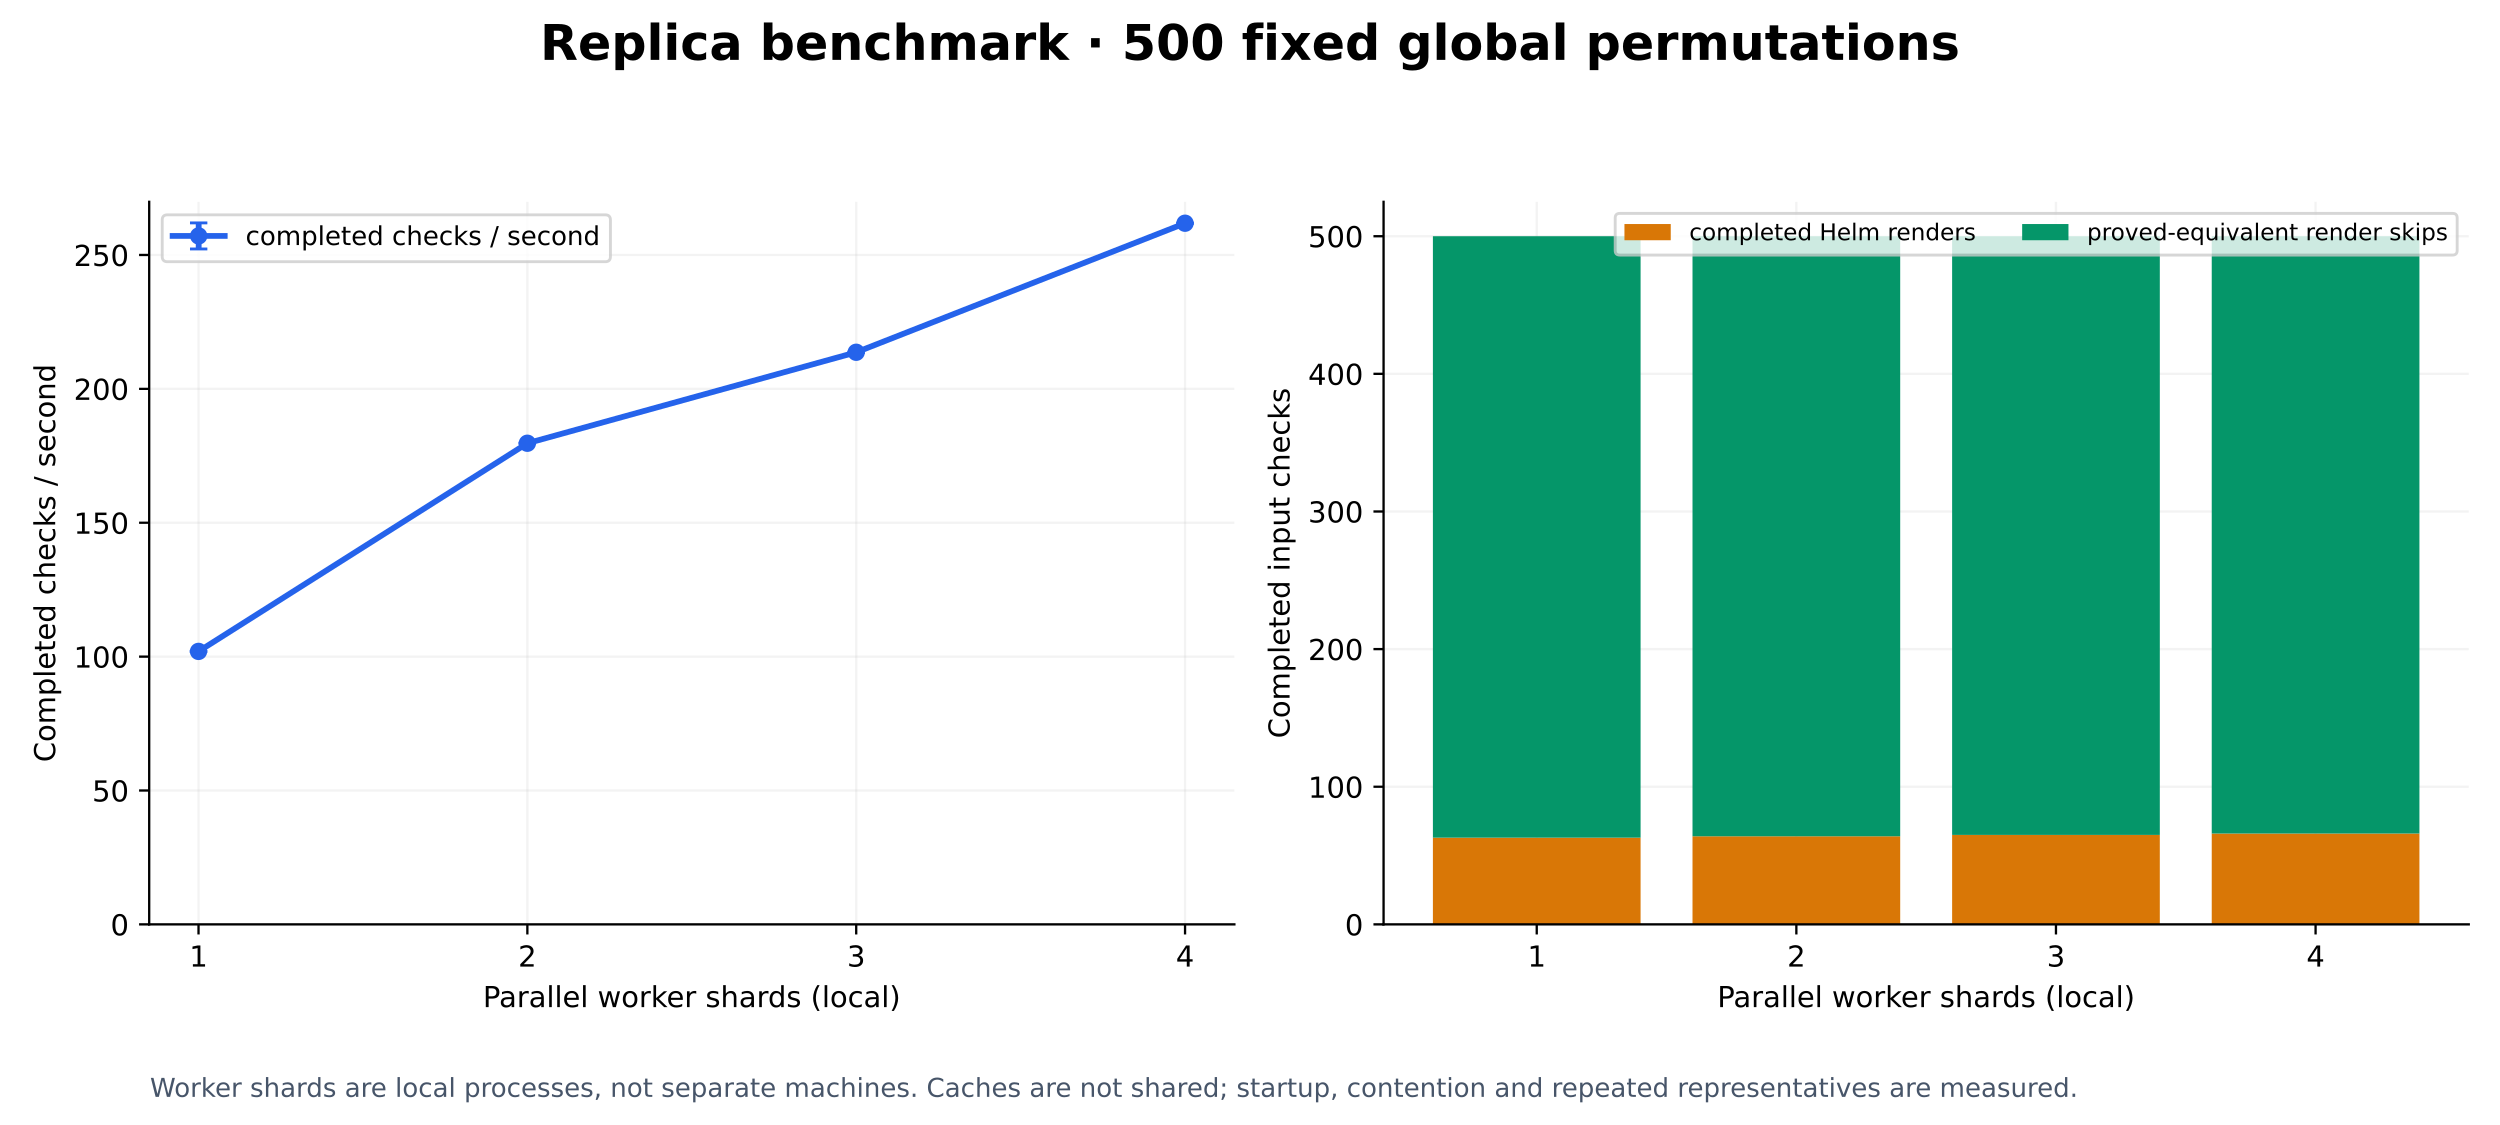
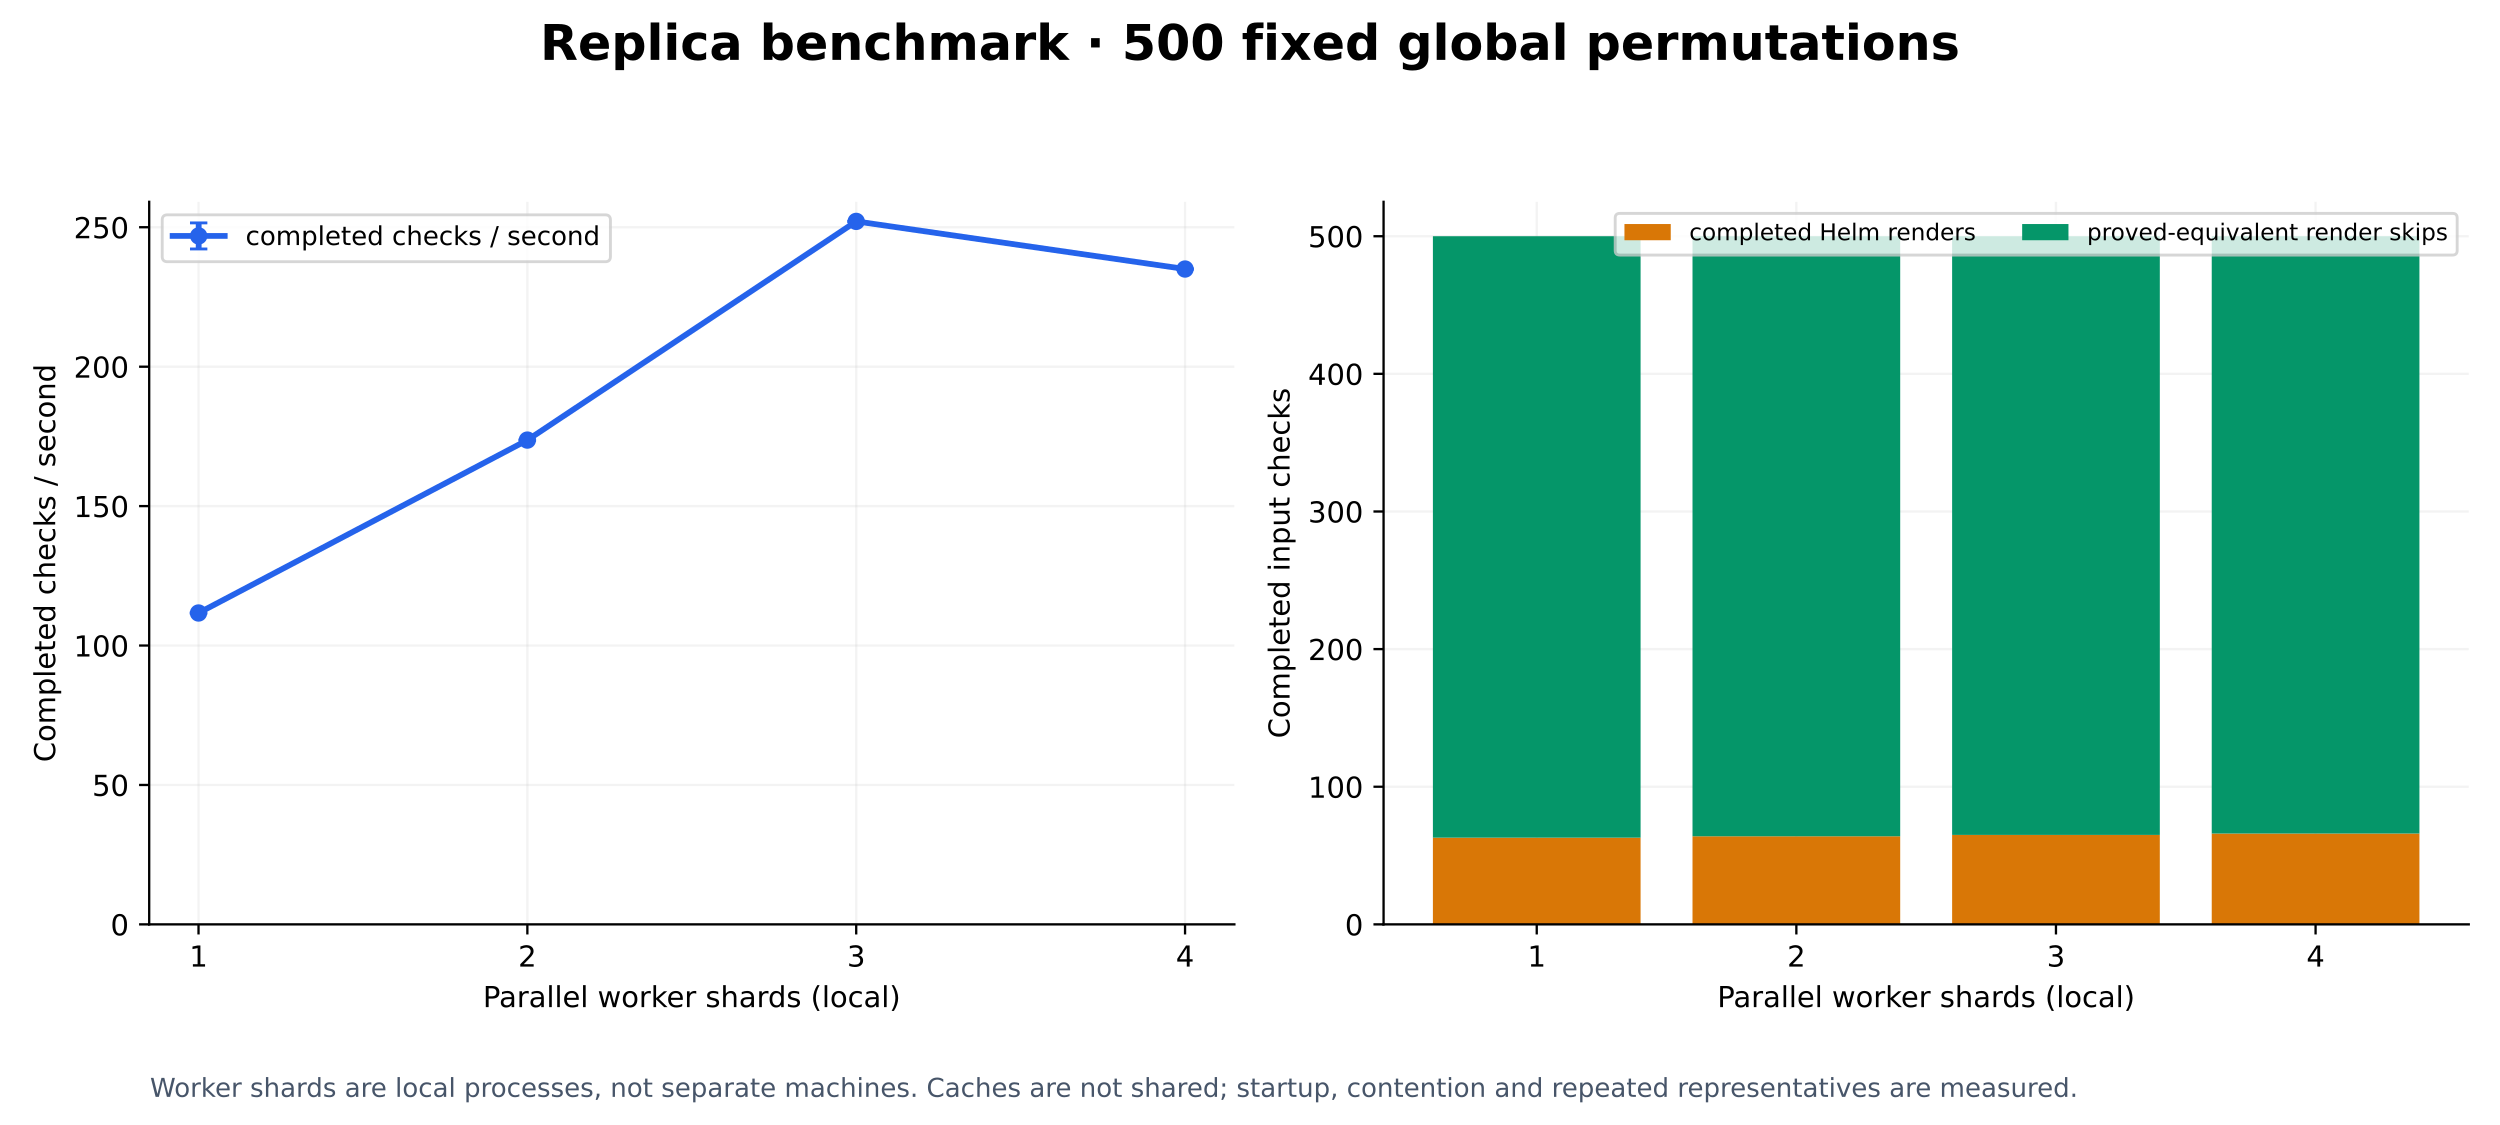
<svg xmlns="http://www.w3.org/2000/svg" xmlns:xlink="http://www.w3.org/1999/xlink" width="864pt" height="388.8pt" viewBox="0 0 864 388.8" version="1.1">
  <defs>
    <style type="text/css">*{stroke-linejoin: round; stroke-linecap: butt}</style>
  </defs>
  <g id="figure_1">
    <g id="patch_1">
      <path d="M 0 388.8  L 864 388.8  L 864 0  L 0 0  z " style="fill: #ffffff" />
    </g>
    <g id="axes_1">
      <g id="patch_2">
        <path d="M 51.562 319.462  L 426.6 319.462  L 426.6 69.748  L 51.562 69.748  z " style="fill: #ffffff" />
      </g>
      <g id="matplotlib.axis_1">
        <g id="xtick_1">
          <g id="line2d_1">
-             <path d="M 68.61 319.462  L 68.61 69.748  " clip-path="url(#pcf219ef6ed)" style="fill: none; stroke: #b0b0b0; stroke-opacity: 0.16; stroke-width: 0.8; stroke-linecap: square" />
+             <path d="M 68.61 319.462  L 68.61 69.748  " clip-path="url(#p89277c7965)" style="fill: none; stroke: #b0b0b0; stroke-opacity: 0.16; stroke-width: 0.8; stroke-linecap: square" />
          </g>
          <g id="line2d_2">
            <defs>
-               <path id="mdfaf9e721f" d="M 0 0  L 0 3.5  " style="stroke: #000000; stroke-width: 0.8" />
+               <path id="mc8e3989f16" d="M 0 0  L 0 3.5  " style="stroke: #000000; stroke-width: 0.8" />
            </defs>
            <g>
-               <use xlink:href="#mdfaf9e721f" x="68.61" y="319.462" style="stroke: #000000; stroke-width: 0.8" />
+               <use xlink:href="#mc8e3989f16" x="68.61" y="319.462" style="stroke: #000000; stroke-width: 0.8" />
            </g>
          </g>
          <g id="text_1">
            <text style="font-size: 10px; font-family: 'DejaVu Sans'; text-anchor: middle" x="68.61" y="334.059" transform="rotate(-0 68.60951 334.0593)">1</text>
          </g>
        </g>
        <g id="xtick_2">
          <g id="line2d_3">
-             <path d="M 182.257 319.462  L 182.257 69.748  " clip-path="url(#pcf219ef6ed)" style="fill: none; stroke: #b0b0b0; stroke-opacity: 0.16; stroke-width: 0.8; stroke-linecap: square" />
+             <path d="M 182.257 319.462  L 182.257 69.748  " clip-path="url(#p89277c7965)" style="fill: none; stroke: #b0b0b0; stroke-opacity: 0.16; stroke-width: 0.8; stroke-linecap: square" />
          </g>
          <g id="line2d_4">
            <g>
-               <use xlink:href="#mdfaf9e721f" x="182.257" y="319.462" style="stroke: #000000; stroke-width: 0.8" />
+               <use xlink:href="#mc8e3989f16" x="182.257" y="319.462" style="stroke: #000000; stroke-width: 0.8" />
            </g>
          </g>
          <g id="text_2">
            <text style="font-size: 10px; font-family: 'DejaVu Sans'; text-anchor: middle" x="182.257" y="334.059" transform="rotate(-0 182.2573 334.0593)">2</text>
          </g>
        </g>
        <g id="xtick_3">
          <g id="line2d_5">
-             <path d="M 295.905 319.462  L 295.905 69.748  " clip-path="url(#pcf219ef6ed)" style="fill: none; stroke: #b0b0b0; stroke-opacity: 0.16; stroke-width: 0.8; stroke-linecap: square" />
+             <path d="M 295.905 319.462  L 295.905 69.748  " clip-path="url(#p89277c7965)" style="fill: none; stroke: #b0b0b0; stroke-opacity: 0.16; stroke-width: 0.8; stroke-linecap: square" />
          </g>
          <g id="line2d_6">
            <g>
-               <use xlink:href="#mdfaf9e721f" x="295.905" y="319.462" style="stroke: #000000; stroke-width: 0.8" />
+               <use xlink:href="#mc8e3989f16" x="295.905" y="319.462" style="stroke: #000000; stroke-width: 0.8" />
            </g>
          </g>
          <g id="text_3">
            <text style="font-size: 10px; font-family: 'DejaVu Sans'; text-anchor: middle" x="295.905" y="334.059" transform="rotate(-0 295.9051 334.0593)">3</text>
          </g>
        </g>
        <g id="xtick_4">
          <g id="line2d_7">
-             <path d="M 409.553 319.462  L 409.553 69.748  " clip-path="url(#pcf219ef6ed)" style="fill: none; stroke: #b0b0b0; stroke-opacity: 0.16; stroke-width: 0.8; stroke-linecap: square" />
+             <path d="M 409.553 319.462  L 409.553 69.748  " clip-path="url(#p89277c7965)" style="fill: none; stroke: #b0b0b0; stroke-opacity: 0.16; stroke-width: 0.8; stroke-linecap: square" />
          </g>
          <g id="line2d_8">
            <g>
-               <use xlink:href="#mdfaf9e721f" x="409.553" y="319.462" style="stroke: #000000; stroke-width: 0.8" />
+               <use xlink:href="#mc8e3989f16" x="409.553" y="319.462" style="stroke: #000000; stroke-width: 0.8" />
            </g>
          </g>
          <g id="text_4">
            <text style="font-size: 10px; font-family: 'DejaVu Sans'; text-anchor: middle" x="409.553" y="334.059" transform="rotate(-0 409.5528 334.0593)">4</text>
          </g>
        </g>
        <g id="text_5">
          <text style="font-size: 10px; font-family: 'DejaVu Sans'; text-anchor: middle" x="239.081" y="348.06" transform="rotate(-0 239.0812 348.0601)">Parallel worker shards (local)</text>
        </g>
      </g>
      <g id="matplotlib.axis_2">
        <g id="ytick_1">
          <g id="line2d_9">
-             <path d="M 51.562 319.462  L 426.6 319.462  " clip-path="url(#pcf219ef6ed)" style="fill: none; stroke: #b0b0b0; stroke-opacity: 0.16; stroke-width: 0.8; stroke-linecap: square" />
+             <path d="M 51.562 319.462  L 426.6 319.462  " clip-path="url(#p89277c7965)" style="fill: none; stroke: #b0b0b0; stroke-opacity: 0.16; stroke-width: 0.8; stroke-linecap: square" />
          </g>
          <g id="line2d_10">
            <defs>
-               <path id="m2dc85dfcb6" d="M 0 0  L -3.5 0  " style="stroke: #000000; stroke-width: 0.8" />
+               <path id="mac059f9dfd" d="M 0 0  L -3.5 0  " style="stroke: #000000; stroke-width: 0.8" />
            </defs>
            <g>
-               <use xlink:href="#m2dc85dfcb6" x="51.562" y="319.462" style="stroke: #000000; stroke-width: 0.8" />
+               <use xlink:href="#mac059f9dfd" x="51.562" y="319.462" style="stroke: #000000; stroke-width: 0.8" />
            </g>
          </g>
          <g id="text_6">
            <text style="font-size: 10px; font-family: 'DejaVu Sans'; text-anchor: end" x="44.562" y="323.26" transform="rotate(-0 44.56234 323.2605)">0</text>
          </g>
        </g>
        <g id="ytick_2">
          <g id="line2d_11">
-             <path d="M 51.562 273.194  L 426.6 273.194  " clip-path="url(#pcf219ef6ed)" style="fill: none; stroke: #b0b0b0; stroke-opacity: 0.16; stroke-width: 0.8; stroke-linecap: square" />
+             <path d="M 51.562 271.277  L 426.6 271.277  " clip-path="url(#p89277c7965)" style="fill: none; stroke: #b0b0b0; stroke-opacity: 0.16; stroke-width: 0.8; stroke-linecap: square" />
          </g>
          <g id="line2d_12">
            <g>
-               <use xlink:href="#m2dc85dfcb6" x="51.562" y="273.194" style="stroke: #000000; stroke-width: 0.8" />
+               <use xlink:href="#mac059f9dfd" x="51.562" y="271.277" style="stroke: #000000; stroke-width: 0.8" />
            </g>
          </g>
          <g id="text_7">
-             <text style="font-size: 10px; font-family: 'DejaVu Sans'; text-anchor: end" x="44.562" y="276.993" transform="rotate(-0 44.56234 276.993)">50</text>
+             <text style="font-size: 10px; font-family: 'DejaVu Sans'; text-anchor: end" x="44.562" y="275.076" transform="rotate(-0 44.56234 275.076)">50</text>
          </g>
        </g>
        <g id="ytick_3">
          <g id="line2d_13">
-             <path d="M 51.562 226.927  L 426.6 226.927  " clip-path="url(#pcf219ef6ed)" style="fill: none; stroke: #b0b0b0; stroke-opacity: 0.16; stroke-width: 0.8; stroke-linecap: square" />
+             <path d="M 51.562 223.093  L 426.6 223.093  " clip-path="url(#p89277c7965)" style="fill: none; stroke: #b0b0b0; stroke-opacity: 0.16; stroke-width: 0.8; stroke-linecap: square" />
          </g>
          <g id="line2d_14">
            <g>
-               <use xlink:href="#m2dc85dfcb6" x="51.562" y="226.927" style="stroke: #000000; stroke-width: 0.8" />
+               <use xlink:href="#mac059f9dfd" x="51.562" y="223.093" style="stroke: #000000; stroke-width: 0.8" />
            </g>
          </g>
          <g id="text_8">
-             <text style="font-size: 10px; font-family: 'DejaVu Sans'; text-anchor: end" x="44.562" y="230.725" transform="rotate(-0 44.56234 230.7254)">100</text>
+             <text style="font-size: 10px; font-family: 'DejaVu Sans'; text-anchor: end" x="44.562" y="226.891" transform="rotate(-0 44.56234 226.8915)">100</text>
          </g>
        </g>
        <g id="ytick_4">
          <g id="line2d_15">
-             <path d="M 51.562 180.659  L 426.6 180.659  " clip-path="url(#pcf219ef6ed)" style="fill: none; stroke: #b0b0b0; stroke-opacity: 0.16; stroke-width: 0.8; stroke-linecap: square" />
+             <path d="M 51.562 174.908  L 426.6 174.908  " clip-path="url(#p89277c7965)" style="fill: none; stroke: #b0b0b0; stroke-opacity: 0.16; stroke-width: 0.8; stroke-linecap: square" />
          </g>
          <g id="line2d_16">
            <g>
-               <use xlink:href="#m2dc85dfcb6" x="51.562" y="180.659" style="stroke: #000000; stroke-width: 0.8" />
+               <use xlink:href="#mac059f9dfd" x="51.562" y="174.908" style="stroke: #000000; stroke-width: 0.8" />
            </g>
          </g>
          <g id="text_9">
-             <text style="font-size: 10px; font-family: 'DejaVu Sans'; text-anchor: end" x="44.562" y="184.458" transform="rotate(-0 44.56234 184.4579)">150</text>
+             <text style="font-size: 10px; font-family: 'DejaVu Sans'; text-anchor: end" x="44.562" y="178.707" transform="rotate(-0 44.56234 178.707)">150</text>
          </g>
        </g>
        <g id="ytick_5">
          <g id="line2d_17">
-             <path d="M 51.562 134.392  L 426.6 134.392  " clip-path="url(#pcf219ef6ed)" style="fill: none; stroke: #b0b0b0; stroke-opacity: 0.16; stroke-width: 0.8; stroke-linecap: square" />
+             <path d="M 51.562 126.724  L 426.6 126.724  " clip-path="url(#p89277c7965)" style="fill: none; stroke: #b0b0b0; stroke-opacity: 0.16; stroke-width: 0.8; stroke-linecap: square" />
          </g>
          <g id="line2d_18">
            <g>
-               <use xlink:href="#m2dc85dfcb6" x="51.562" y="134.392" style="stroke: #000000; stroke-width: 0.8" />
+               <use xlink:href="#mac059f9dfd" x="51.562" y="126.724" style="stroke: #000000; stroke-width: 0.8" />
            </g>
          </g>
          <g id="text_10">
-             <text style="font-size: 10px; font-family: 'DejaVu Sans'; text-anchor: end" x="44.562" y="138.19" transform="rotate(-0 44.56234 138.1904)">200</text>
+             <text style="font-size: 10px; font-family: 'DejaVu Sans'; text-anchor: end" x="44.562" y="130.522" transform="rotate(-0 44.56234 130.5225)">200</text>
          </g>
        </g>
        <g id="ytick_6">
          <g id="line2d_19">
-             <path d="M 51.562 88.124  L 426.6 88.124  " clip-path="url(#pcf219ef6ed)" style="fill: none; stroke: #b0b0b0; stroke-opacity: 0.16; stroke-width: 0.8; stroke-linecap: square" />
+             <path d="M 51.562 78.539  L 426.6 78.539  " clip-path="url(#p89277c7965)" style="fill: none; stroke: #b0b0b0; stroke-opacity: 0.16; stroke-width: 0.8; stroke-linecap: square" />
          </g>
          <g id="line2d_20">
            <g>
-               <use xlink:href="#m2dc85dfcb6" x="51.562" y="88.124" style="stroke: #000000; stroke-width: 0.8" />
+               <use xlink:href="#mac059f9dfd" x="51.562" y="78.539" style="stroke: #000000; stroke-width: 0.8" />
            </g>
          </g>
          <g id="text_11">
-             <text style="font-size: 10px; font-family: 'DejaVu Sans'; text-anchor: end" x="44.562" y="91.923" transform="rotate(-0 44.56234 91.92286)">250</text>
+             <text style="font-size: 10px; font-family: 'DejaVu Sans'; text-anchor: end" x="44.562" y="82.338" transform="rotate(-0 44.56234 82.33795)">250</text>
          </g>
        </g>
        <g id="text_12">
          <text style="font-size: 10px; font-family: 'DejaVu Sans'; text-anchor: middle" x="19.073" y="194.605" transform="rotate(-90 19.0725 194.6048)">Completed checks / second</text>
        </g>
      </g>
      <g id="LineCollection_1">
-         <path d="M 68.61 225.126  L 68.61 225.126  " clip-path="url(#pcf219ef6ed)" style="fill: none; stroke: #2563eb; stroke-width: 2" />
-         <path d="M 182.257 153.186  L 182.257 153.186  " clip-path="url(#pcf219ef6ed)" style="fill: none; stroke: #2563eb; stroke-width: 2" />
-         <path d="M 295.905 121.747  L 295.905 121.747  " clip-path="url(#pcf219ef6ed)" style="fill: none; stroke: #2563eb; stroke-width: 2" />
-         <path d="M 409.553 77.147  L 409.553 77.147  " clip-path="url(#pcf219ef6ed)" style="fill: none; stroke: #2563eb; stroke-width: 2" />
+         <path d="M 68.61 211.852  L 68.61 211.852  " clip-path="url(#p89277c7965)" style="fill: none; stroke: #2563eb; stroke-width: 2" />
+         <path d="M 182.257 152.095  L 182.257 152.095  " clip-path="url(#p89277c7965)" style="fill: none; stroke: #2563eb; stroke-width: 2" />
+         <path d="M 295.905 76.515  L 295.905 76.515  " clip-path="url(#p89277c7965)" style="fill: none; stroke: #2563eb; stroke-width: 2" />
+         <path d="M 409.553 92.977  L 409.553 92.977  " clip-path="url(#p89277c7965)" style="fill: none; stroke: #2563eb; stroke-width: 2" />
      </g>
      <g id="line2d_21">
        <defs>
-           <path id="ma36213d1c2" d="M 3 0  L -3 -0  " style="stroke: #2563eb" />
+           <path id="m7c8944f864" d="M 3 0  L -3 -0  " style="stroke: #2563eb" />
        </defs>
-         <g clip-path="url(#pcf219ef6ed)">
-           <use xlink:href="#ma36213d1c2" x="68.61" y="225.126" style="fill: #2563eb; stroke: #2563eb" />
-           <use xlink:href="#ma36213d1c2" x="182.257" y="153.186" style="fill: #2563eb; stroke: #2563eb" />
-           <use xlink:href="#ma36213d1c2" x="295.905" y="121.747" style="fill: #2563eb; stroke: #2563eb" />
-           <use xlink:href="#ma36213d1c2" x="409.553" y="77.147" style="fill: #2563eb; stroke: #2563eb" />
+         <g clip-path="url(#p89277c7965)">
+           <use xlink:href="#m7c8944f864" x="68.61" y="211.852" style="fill: #2563eb; stroke: #2563eb" />
+           <use xlink:href="#m7c8944f864" x="182.257" y="152.095" style="fill: #2563eb; stroke: #2563eb" />
+           <use xlink:href="#m7c8944f864" x="295.905" y="76.515" style="fill: #2563eb; stroke: #2563eb" />
+           <use xlink:href="#m7c8944f864" x="409.553" y="92.977" style="fill: #2563eb; stroke: #2563eb" />
        </g>
      </g>
      <g id="line2d_22">
-         <g clip-path="url(#pcf219ef6ed)">
-           <use xlink:href="#ma36213d1c2" x="68.61" y="225.126" style="fill: #2563eb; stroke: #2563eb" />
-           <use xlink:href="#ma36213d1c2" x="182.257" y="153.186" style="fill: #2563eb; stroke: #2563eb" />
-           <use xlink:href="#ma36213d1c2" x="295.905" y="121.747" style="fill: #2563eb; stroke: #2563eb" />
-           <use xlink:href="#ma36213d1c2" x="409.553" y="77.147" style="fill: #2563eb; stroke: #2563eb" />
+         <g clip-path="url(#p89277c7965)">
+           <use xlink:href="#m7c8944f864" x="68.61" y="211.852" style="fill: #2563eb; stroke: #2563eb" />
+           <use xlink:href="#m7c8944f864" x="182.257" y="152.095" style="fill: #2563eb; stroke: #2563eb" />
+           <use xlink:href="#m7c8944f864" x="295.905" y="76.515" style="fill: #2563eb; stroke: #2563eb" />
+           <use xlink:href="#m7c8944f864" x="409.553" y="92.977" style="fill: #2563eb; stroke: #2563eb" />
        </g>
      </g>
      <g id="line2d_23">
-         <path d="M 68.61 225.126  L 182.257 153.186  L 295.905 121.747  L 409.553 77.147  " clip-path="url(#pcf219ef6ed)" style="fill: none; stroke: #2563eb; stroke-width: 2; stroke-linecap: square" />
+         <path d="M 68.61 211.852  L 182.257 152.095  L 295.905 76.515  L 409.553 92.977  " clip-path="url(#p89277c7965)" style="fill: none; stroke: #2563eb; stroke-width: 2; stroke-linecap: square" />
        <defs>
-           <path id="mf3112a6d9e" d="M 0 2.5  C 0.663 2.5 1.299 2.237 1.768 1.768  C 2.237 1.299 2.5 0.663 2.5 0  C 2.5 -0.663 2.237 -1.299 1.768 -1.768  C 1.299 -2.237 0.663 -2.5 0 -2.5  C -0.663 -2.5 -1.299 -2.237 -1.768 -1.768  C -2.237 -1.299 -2.5 -0.663 -2.5 0  C -2.5 0.663 -2.237 1.299 -1.768 1.768  C -1.299 2.237 -0.663 2.5 0 2.5  z " style="stroke: #2563eb" />
+           <path id="mc1b544f3dd" d="M 0 2.5  C 0.663 2.5 1.299 2.237 1.768 1.768  C 2.237 1.299 2.5 0.663 2.5 0  C 2.5 -0.663 2.237 -1.299 1.768 -1.768  C 1.299 -2.237 0.663 -2.5 0 -2.5  C -0.663 -2.5 -1.299 -2.237 -1.768 -1.768  C -2.237 -1.299 -2.5 -0.663 -2.5 0  C -2.5 0.663 -2.237 1.299 -1.768 1.768  C -1.299 2.237 -0.663 2.5 0 2.5  z " style="stroke: #2563eb" />
        </defs>
-         <g clip-path="url(#pcf219ef6ed)">
-           <use xlink:href="#mf3112a6d9e" x="68.61" y="225.126" style="fill: #2563eb; stroke: #2563eb" />
-           <use xlink:href="#mf3112a6d9e" x="182.257" y="153.186" style="fill: #2563eb; stroke: #2563eb" />
-           <use xlink:href="#mf3112a6d9e" x="295.905" y="121.747" style="fill: #2563eb; stroke: #2563eb" />
-           <use xlink:href="#mf3112a6d9e" x="409.553" y="77.147" style="fill: #2563eb; stroke: #2563eb" />
+         <g clip-path="url(#p89277c7965)">
+           <use xlink:href="#mc1b544f3dd" x="68.61" y="211.852" style="fill: #2563eb; stroke: #2563eb" />
+           <use xlink:href="#mc1b544f3dd" x="182.257" y="152.095" style="fill: #2563eb; stroke: #2563eb" />
+           <use xlink:href="#mc1b544f3dd" x="295.905" y="76.515" style="fill: #2563eb; stroke: #2563eb" />
+           <use xlink:href="#mc1b544f3dd" x="409.553" y="92.977" style="fill: #2563eb; stroke: #2563eb" />
        </g>
      </g>
      <g id="patch_3">
        <path d="M 51.562 319.462  L 51.562 69.748  " style="fill: none; stroke: #000000; stroke-width: 0.8; stroke-linejoin: miter; stroke-linecap: square" />
      </g>
      <g id="patch_4">
        <path d="M 51.562 319.462  L 426.6 319.462  " style="fill: none; stroke: #000000; stroke-width: 0.8; stroke-linejoin: miter; stroke-linecap: square" />
      </g>
      <g id="legend_1">
        <g id="patch_5">
          <path d="M 57.862 90.449  L 209.166 90.449  Q 210.966 90.449 210.966 88.649  L 210.966 76.048  Q 210.966 74.248 209.166 74.248  L 57.862 74.248  Q 56.062 74.248 56.062 76.048  L 56.062 88.649  Q 56.062 90.449 57.862 90.449  z " style="fill: #ffffff; opacity: 0.8; stroke: #cccccc; stroke-linejoin: miter" />
        </g>
        <g id="LineCollection_2">
          <path d="M 68.662 86.037  L 68.662 77.037  " style="fill: none; stroke: #2563eb; stroke-width: 2" />
        </g>
        <g id="line2d_24">
          <g>
-             <use xlink:href="#ma36213d1c2" x="68.662" y="86.037" style="fill: #2563eb; stroke: #2563eb" />
+             <use xlink:href="#m7c8944f864" x="68.662" y="86.037" style="fill: #2563eb; stroke: #2563eb" />
          </g>
        </g>
        <g id="line2d_25">
          <g>
-             <use xlink:href="#ma36213d1c2" x="68.662" y="77.037" style="fill: #2563eb; stroke: #2563eb" />
+             <use xlink:href="#m7c8944f864" x="68.662" y="77.037" style="fill: #2563eb; stroke: #2563eb" />
          </g>
        </g>
        <g id="line2d_26">
          <path d="M 59.662 81.537  L 77.662 81.537  " style="fill: none; stroke: #2563eb; stroke-width: 2; stroke-linecap: square" />
        </g>
        <g id="line2d_27">
          <g>
-             <use xlink:href="#mf3112a6d9e" x="68.662" y="81.537" style="fill: #2563eb; stroke: #2563eb" />
+             <use xlink:href="#mc1b544f3dd" x="68.662" y="81.537" style="fill: #2563eb; stroke: #2563eb" />
          </g>
        </g>
        <g id="text_13">
          <text style="font-size: 9px; font-family: 'DejaVu Sans'; text-anchor: start" x="84.862" y="84.687" transform="rotate(-0 84.86234 84.68658)">completed checks / second</text>
        </g>
      </g>
    </g>
    <g id="axes_2">
      <g id="patch_6">
        <path d="M 478.162 319.462  L 853.2 319.462  L 853.2 69.748  L 478.162 69.748  z " style="fill: #ffffff" />
      </g>
      <g id="matplotlib.axis_3">
        <g id="xtick_5">
          <g id="line2d_28">
-             <path d="M 531.098 319.462  L 531.098 69.748  " clip-path="url(#pd2fa7b4457)" style="fill: none; stroke: #b0b0b0; stroke-opacity: 0.16; stroke-width: 0.8; stroke-linecap: square" />
+             <path d="M 531.098 319.462  L 531.098 69.748  " clip-path="url(#p1c073bd5bc)" style="fill: none; stroke: #b0b0b0; stroke-opacity: 0.16; stroke-width: 0.8; stroke-linecap: square" />
          </g>
          <g id="line2d_29">
            <g>
-               <use xlink:href="#mdfaf9e721f" x="531.098" y="319.462" style="stroke: #000000; stroke-width: 0.8" />
+               <use xlink:href="#mc8e3989f16" x="531.098" y="319.462" style="stroke: #000000; stroke-width: 0.8" />
            </g>
          </g>
          <g id="text_14">
            <text style="font-size: 10px; font-family: 'DejaVu Sans'; text-anchor: middle" x="531.098" y="334.059" transform="rotate(-0 531.0983 334.0593)">1</text>
          </g>
        </g>
        <g id="xtick_6">
          <g id="line2d_30">
-             <path d="M 620.82 319.462  L 620.82 69.748  " clip-path="url(#pd2fa7b4457)" style="fill: none; stroke: #b0b0b0; stroke-opacity: 0.16; stroke-width: 0.8; stroke-linecap: square" />
+             <path d="M 620.82 319.462  L 620.82 69.748  " clip-path="url(#p1c073bd5bc)" style="fill: none; stroke: #b0b0b0; stroke-opacity: 0.16; stroke-width: 0.8; stroke-linecap: square" />
          </g>
          <g id="line2d_31">
            <g>
-               <use xlink:href="#mdfaf9e721f" x="620.82" y="319.462" style="stroke: #000000; stroke-width: 0.8" />
+               <use xlink:href="#mc8e3989f16" x="620.82" y="319.462" style="stroke: #000000; stroke-width: 0.8" />
            </g>
          </g>
          <g id="text_15">
            <text style="font-size: 10px; font-family: 'DejaVu Sans'; text-anchor: middle" x="620.82" y="334.059" transform="rotate(-0 620.8202 334.0593)">2</text>
          </g>
        </g>
        <g id="xtick_7">
          <g id="line2d_32">
-             <path d="M 710.542 319.462  L 710.542 69.748  " clip-path="url(#pd2fa7b4457)" style="fill: none; stroke: #b0b0b0; stroke-opacity: 0.16; stroke-width: 0.8; stroke-linecap: square" />
+             <path d="M 710.542 319.462  L 710.542 69.748  " clip-path="url(#p1c073bd5bc)" style="fill: none; stroke: #b0b0b0; stroke-opacity: 0.16; stroke-width: 0.8; stroke-linecap: square" />
          </g>
          <g id="line2d_33">
            <g>
-               <use xlink:href="#mdfaf9e721f" x="710.542" y="319.462" style="stroke: #000000; stroke-width: 0.8" />
+               <use xlink:href="#mc8e3989f16" x="710.542" y="319.462" style="stroke: #000000; stroke-width: 0.8" />
            </g>
          </g>
          <g id="text_16">
            <text style="font-size: 10px; font-family: 'DejaVu Sans'; text-anchor: middle" x="710.542" y="334.059" transform="rotate(-0 710.5421 334.0593)">3</text>
          </g>
        </g>
        <g id="xtick_8">
          <g id="line2d_34">
-             <path d="M 800.264 319.462  L 800.264 69.748  " clip-path="url(#pd2fa7b4457)" style="fill: none; stroke: #b0b0b0; stroke-opacity: 0.16; stroke-width: 0.8; stroke-linecap: square" />
+             <path d="M 800.264 319.462  L 800.264 69.748  " clip-path="url(#p1c073bd5bc)" style="fill: none; stroke: #b0b0b0; stroke-opacity: 0.16; stroke-width: 0.8; stroke-linecap: square" />
          </g>
          <g id="line2d_35">
            <g>
-               <use xlink:href="#mdfaf9e721f" x="800.264" y="319.462" style="stroke: #000000; stroke-width: 0.8" />
+               <use xlink:href="#mc8e3989f16" x="800.264" y="319.462" style="stroke: #000000; stroke-width: 0.8" />
            </g>
          </g>
          <g id="text_17">
            <text style="font-size: 10px; font-family: 'DejaVu Sans'; text-anchor: middle" x="800.264" y="334.059" transform="rotate(-0 800.2641 334.0593)">4</text>
          </g>
        </g>
        <g id="text_18">
          <text style="font-size: 10px; font-family: 'DejaVu Sans'; text-anchor: middle" x="665.681" y="348.06" transform="rotate(-0 665.6812 348.0601)">Parallel worker shards (local)</text>
        </g>
      </g>
      <g id="matplotlib.axis_4">
        <g id="ytick_7">
          <g id="line2d_36">
-             <path d="M 478.162 319.462  L 853.2 319.462  " clip-path="url(#pd2fa7b4457)" style="fill: none; stroke: #b0b0b0; stroke-opacity: 0.16; stroke-width: 0.8; stroke-linecap: square" />
+             <path d="M 478.162 319.462  L 853.2 319.462  " clip-path="url(#p1c073bd5bc)" style="fill: none; stroke: #b0b0b0; stroke-opacity: 0.16; stroke-width: 0.8; stroke-linecap: square" />
          </g>
          <g id="line2d_37">
            <g>
-               <use xlink:href="#m2dc85dfcb6" x="478.162" y="319.462" style="stroke: #000000; stroke-width: 0.8" />
+               <use xlink:href="#mac059f9dfd" x="478.162" y="319.462" style="stroke: #000000; stroke-width: 0.8" />
            </g>
          </g>
          <g id="text_19">
            <text style="font-size: 10px; font-family: 'DejaVu Sans'; text-anchor: end" x="471.162" y="323.26" transform="rotate(-0 471.1623 323.2605)">0</text>
          </g>
        </g>
        <g id="ytick_8">
          <g id="line2d_38">
-             <path d="M 478.162 271.897  L 853.2 271.897  " clip-path="url(#pd2fa7b4457)" style="fill: none; stroke: #b0b0b0; stroke-opacity: 0.16; stroke-width: 0.8; stroke-linecap: square" />
+             <path d="M 478.162 271.897  L 853.2 271.897  " clip-path="url(#p1c073bd5bc)" style="fill: none; stroke: #b0b0b0; stroke-opacity: 0.16; stroke-width: 0.8; stroke-linecap: square" />
          </g>
          <g id="line2d_39">
            <g>
-               <use xlink:href="#m2dc85dfcb6" x="478.162" y="271.897" style="stroke: #000000; stroke-width: 0.8" />
+               <use xlink:href="#mac059f9dfd" x="478.162" y="271.897" style="stroke: #000000; stroke-width: 0.8" />
            </g>
          </g>
          <g id="text_20">
            <text style="font-size: 10px; font-family: 'DejaVu Sans'; text-anchor: end" x="471.162" y="275.696" transform="rotate(-0 471.1623 275.696)">100</text>
          </g>
        </g>
        <g id="ytick_9">
          <g id="line2d_40">
-             <path d="M 478.162 224.333  L 853.2 224.333  " clip-path="url(#pd2fa7b4457)" style="fill: none; stroke: #b0b0b0; stroke-opacity: 0.16; stroke-width: 0.8; stroke-linecap: square" />
+             <path d="M 478.162 224.333  L 853.2 224.333  " clip-path="url(#p1c073bd5bc)" style="fill: none; stroke: #b0b0b0; stroke-opacity: 0.16; stroke-width: 0.8; stroke-linecap: square" />
          </g>
          <g id="line2d_41">
            <g>
-               <use xlink:href="#m2dc85dfcb6" x="478.162" y="224.333" style="stroke: #000000; stroke-width: 0.8" />
+               <use xlink:href="#mac059f9dfd" x="478.162" y="224.333" style="stroke: #000000; stroke-width: 0.8" />
            </g>
          </g>
          <g id="text_21">
            <text style="font-size: 10px; font-family: 'DejaVu Sans'; text-anchor: end" x="471.162" y="228.131" transform="rotate(-0 471.1623 228.1315)">200</text>
          </g>
        </g>
        <g id="ytick_10">
          <g id="line2d_42">
-             <path d="M 478.162 176.768  L 853.2 176.768  " clip-path="url(#pd2fa7b4457)" style="fill: none; stroke: #b0b0b0; stroke-opacity: 0.16; stroke-width: 0.8; stroke-linecap: square" />
+             <path d="M 478.162 176.768  L 853.2 176.768  " clip-path="url(#p1c073bd5bc)" style="fill: none; stroke: #b0b0b0; stroke-opacity: 0.16; stroke-width: 0.8; stroke-linecap: square" />
          </g>
          <g id="line2d_43">
            <g>
-               <use xlink:href="#m2dc85dfcb6" x="478.162" y="176.768" style="stroke: #000000; stroke-width: 0.8" />
+               <use xlink:href="#mac059f9dfd" x="478.162" y="176.768" style="stroke: #000000; stroke-width: 0.8" />
            </g>
          </g>
          <g id="text_22">
            <text style="font-size: 10px; font-family: 'DejaVu Sans'; text-anchor: end" x="471.162" y="180.567" transform="rotate(-0 471.1623 180.567)">300</text>
          </g>
        </g>
        <g id="ytick_11">
          <g id="line2d_44">
-             <path d="M 478.162 129.204  L 853.2 129.204  " clip-path="url(#pd2fa7b4457)" style="fill: none; stroke: #b0b0b0; stroke-opacity: 0.16; stroke-width: 0.8; stroke-linecap: square" />
+             <path d="M 478.162 129.204  L 853.2 129.204  " clip-path="url(#p1c073bd5bc)" style="fill: none; stroke: #b0b0b0; stroke-opacity: 0.16; stroke-width: 0.8; stroke-linecap: square" />
          </g>
          <g id="line2d_45">
            <g>
-               <use xlink:href="#m2dc85dfcb6" x="478.162" y="129.204" style="stroke: #000000; stroke-width: 0.8" />
+               <use xlink:href="#mac059f9dfd" x="478.162" y="129.204" style="stroke: #000000; stroke-width: 0.8" />
            </g>
          </g>
          <g id="text_23">
            <text style="font-size: 10px; font-family: 'DejaVu Sans'; text-anchor: end" x="471.162" y="133.002" transform="rotate(-0 471.1623 133.0024)">400</text>
          </g>
        </g>
        <g id="ytick_12">
          <g id="line2d_46">
-             <path d="M 478.162 81.639  L 853.2 81.639  " clip-path="url(#pd2fa7b4457)" style="fill: none; stroke: #b0b0b0; stroke-opacity: 0.16; stroke-width: 0.8; stroke-linecap: square" />
+             <path d="M 478.162 81.639  L 853.2 81.639  " clip-path="url(#p1c073bd5bc)" style="fill: none; stroke: #b0b0b0; stroke-opacity: 0.16; stroke-width: 0.8; stroke-linecap: square" />
          </g>
          <g id="line2d_47">
            <g>
-               <use xlink:href="#m2dc85dfcb6" x="478.162" y="81.639" style="stroke: #000000; stroke-width: 0.8" />
+               <use xlink:href="#mac059f9dfd" x="478.162" y="81.639" style="stroke: #000000; stroke-width: 0.8" />
            </g>
          </g>
          <g id="text_24">
            <text style="font-size: 10px; font-family: 'DejaVu Sans'; text-anchor: end" x="471.162" y="85.438" transform="rotate(-0 471.1623 85.43794)">500</text>
          </g>
        </g>
        <g id="text_25">
          <text style="font-size: 10px; font-family: 'DejaVu Sans'; text-anchor: middle" x="445.673" y="194.605" transform="rotate(-90 445.6725 194.6048)">Completed input checks</text>
        </g>
      </g>
      <g id="patch_7">
-         <path d="M 495.21 319.462  L 566.987 319.462  L 566.987 289.496  L 495.21 289.496  z " clip-path="url(#pd2fa7b4457)" style="fill: #d97706" />
+         <path d="M 495.21 319.462  L 566.987 319.462  L 566.987 289.496  L 495.21 289.496  z " clip-path="url(#p1c073bd5bc)" style="fill: #d97706" />
      </g>
      <g id="patch_8">
-         <path d="M 584.931 319.462  L 656.709 319.462  L 656.709 289.02  L 584.931 289.02  z " clip-path="url(#pd2fa7b4457)" style="fill: #d97706" />
+         <path d="M 584.931 319.462  L 656.709 319.462  L 656.709 289.02  L 584.931 289.02  z " clip-path="url(#p1c073bd5bc)" style="fill: #d97706" />
      </g>
      <g id="patch_9">
-         <path d="M 674.653 319.462  L 746.431 319.462  L 746.431 288.545  L 674.653 288.545  z " clip-path="url(#pd2fa7b4457)" style="fill: #d97706" />
+         <path d="M 674.653 319.462  L 746.431 319.462  L 746.431 288.545  L 674.653 288.545  z " clip-path="url(#p1c073bd5bc)" style="fill: #d97706" />
      </g>
      <g id="patch_10">
-         <path d="M 764.375 319.462  L 836.153 319.462  L 836.153 288.069  L 764.375 288.069  z " clip-path="url(#pd2fa7b4457)" style="fill: #d97706" />
+         <path d="M 764.375 319.462  L 836.153 319.462  L 836.153 288.069  L 764.375 288.069  z " clip-path="url(#p1c073bd5bc)" style="fill: #d97706" />
      </g>
      <g id="patch_11">
-         <path d="M 495.21 289.496  L 566.987 289.496  L 566.987 81.639  L 495.21 81.639  z " clip-path="url(#pd2fa7b4457)" style="fill: #059669" />
+         <path d="M 495.21 289.496  L 566.987 289.496  L 566.987 81.639  L 495.21 81.639  z " clip-path="url(#p1c073bd5bc)" style="fill: #059669" />
      </g>
      <g id="patch_12">
-         <path d="M 584.931 289.02  L 656.709 289.02  L 656.709 81.639  L 584.931 81.639  z " clip-path="url(#pd2fa7b4457)" style="fill: #059669" />
+         <path d="M 584.931 289.02  L 656.709 289.02  L 656.709 81.639  L 584.931 81.639  z " clip-path="url(#p1c073bd5bc)" style="fill: #059669" />
      </g>
      <g id="patch_13">
-         <path d="M 674.653 288.545  L 746.431 288.545  L 746.431 81.639  L 674.653 81.639  z " clip-path="url(#pd2fa7b4457)" style="fill: #059669" />
+         <path d="M 674.653 288.545  L 746.431 288.545  L 746.431 81.639  L 674.653 81.639  z " clip-path="url(#p1c073bd5bc)" style="fill: #059669" />
      </g>
      <g id="patch_14">
-         <path d="M 764.375 288.069  L 836.153 288.069  L 836.153 81.639  L 764.375 81.639  z " clip-path="url(#pd2fa7b4457)" style="fill: #059669" />
+         <path d="M 764.375 288.069  L 836.153 288.069  L 836.153 81.639  L 764.375 81.639  z " clip-path="url(#p1c073bd5bc)" style="fill: #059669" />
      </g>
      <g id="patch_15">
        <path d="M 478.162 319.462  L 478.162 69.748  " style="fill: none; stroke: #000000; stroke-width: 0.8; stroke-linejoin: miter; stroke-linecap: square" />
      </g>
      <g id="patch_16">
        <path d="M 478.162 319.462  L 853.2 319.462  " style="fill: none; stroke: #000000; stroke-width: 0.8; stroke-linejoin: miter; stroke-linecap: square" />
      </g>
      <g id="legend_2">
        <g id="patch_17">
          <path d="M 559.811 88.149  L 847.6 88.149  Q 849.2 88.149 849.2 86.549  L 849.2 75.348  Q 849.2 73.748 847.6 73.748  L 559.811 73.748  Q 558.211 73.748 558.211 75.348  L 558.211 86.549  Q 558.211 88.149 559.811 88.149  z " style="fill: #ffffff; opacity: 0.8; stroke: #cccccc; stroke-linejoin: miter" />
        </g>
        <g id="patch_18">
          <path d="M 561.411 83.027  L 577.411 83.027  L 577.411 77.427  L 561.411 77.427  z " style="fill: #d97706" />
        </g>
        <g id="text_26">
          <text style="font-size: 8px; font-family: 'DejaVu Sans'; text-anchor: start" x="583.811" y="83.027" transform="rotate(-0 583.8112 83.02673)">completed Helm renders</text>
        </g>
        <g id="patch_19">
          <path d="M 698.86 83.027  L 714.86 83.027  L 714.86 77.427  L 698.86 77.427  z " style="fill: #059669" />
        </g>
        <g id="text_27">
          <text style="font-size: 8px; font-family: 'DejaVu Sans'; text-anchor: start" x="721.26" y="83.027" transform="rotate(-0 721.26 83.02673)">proved-equivalent render skips</text>
        </g>
      </g>
    </g>
    <g id="text_28">
      <text style="font-weight: 700; font-size: 17px; font-family: 'DejaVu Sans'; text-anchor: middle" x="432" y="20.693" transform="rotate(-0 432 20.69334)">Replica benchmark · 500 fixed global permutations</text>
    </g>
    <g id="text_29">
      <text style="font-size: 9px; font-family: 'DejaVu Sans'; text-anchor: start; fill: #475569" x="51.84" y="379.08" transform="rotate(-0 51.84 379.08)">Worker shards are local processes, not separate machines. Caches are not shared; startup, contention and repeated representatives are measured.</text>
    </g>
  </g>
  <defs>
-     <clipPath id="pcf219ef6ed">
+     <clipPath id="p89277c7965">
      <rect x="51.562" y="69.748" width="375.038" height="249.714" />
    </clipPath>
-     <clipPath id="pd2fa7b4457">
+     <clipPath id="p1c073bd5bc">
      <rect x="478.162" y="69.748" width="375.038" height="249.714" />
    </clipPath>
  </defs>
</svg>
